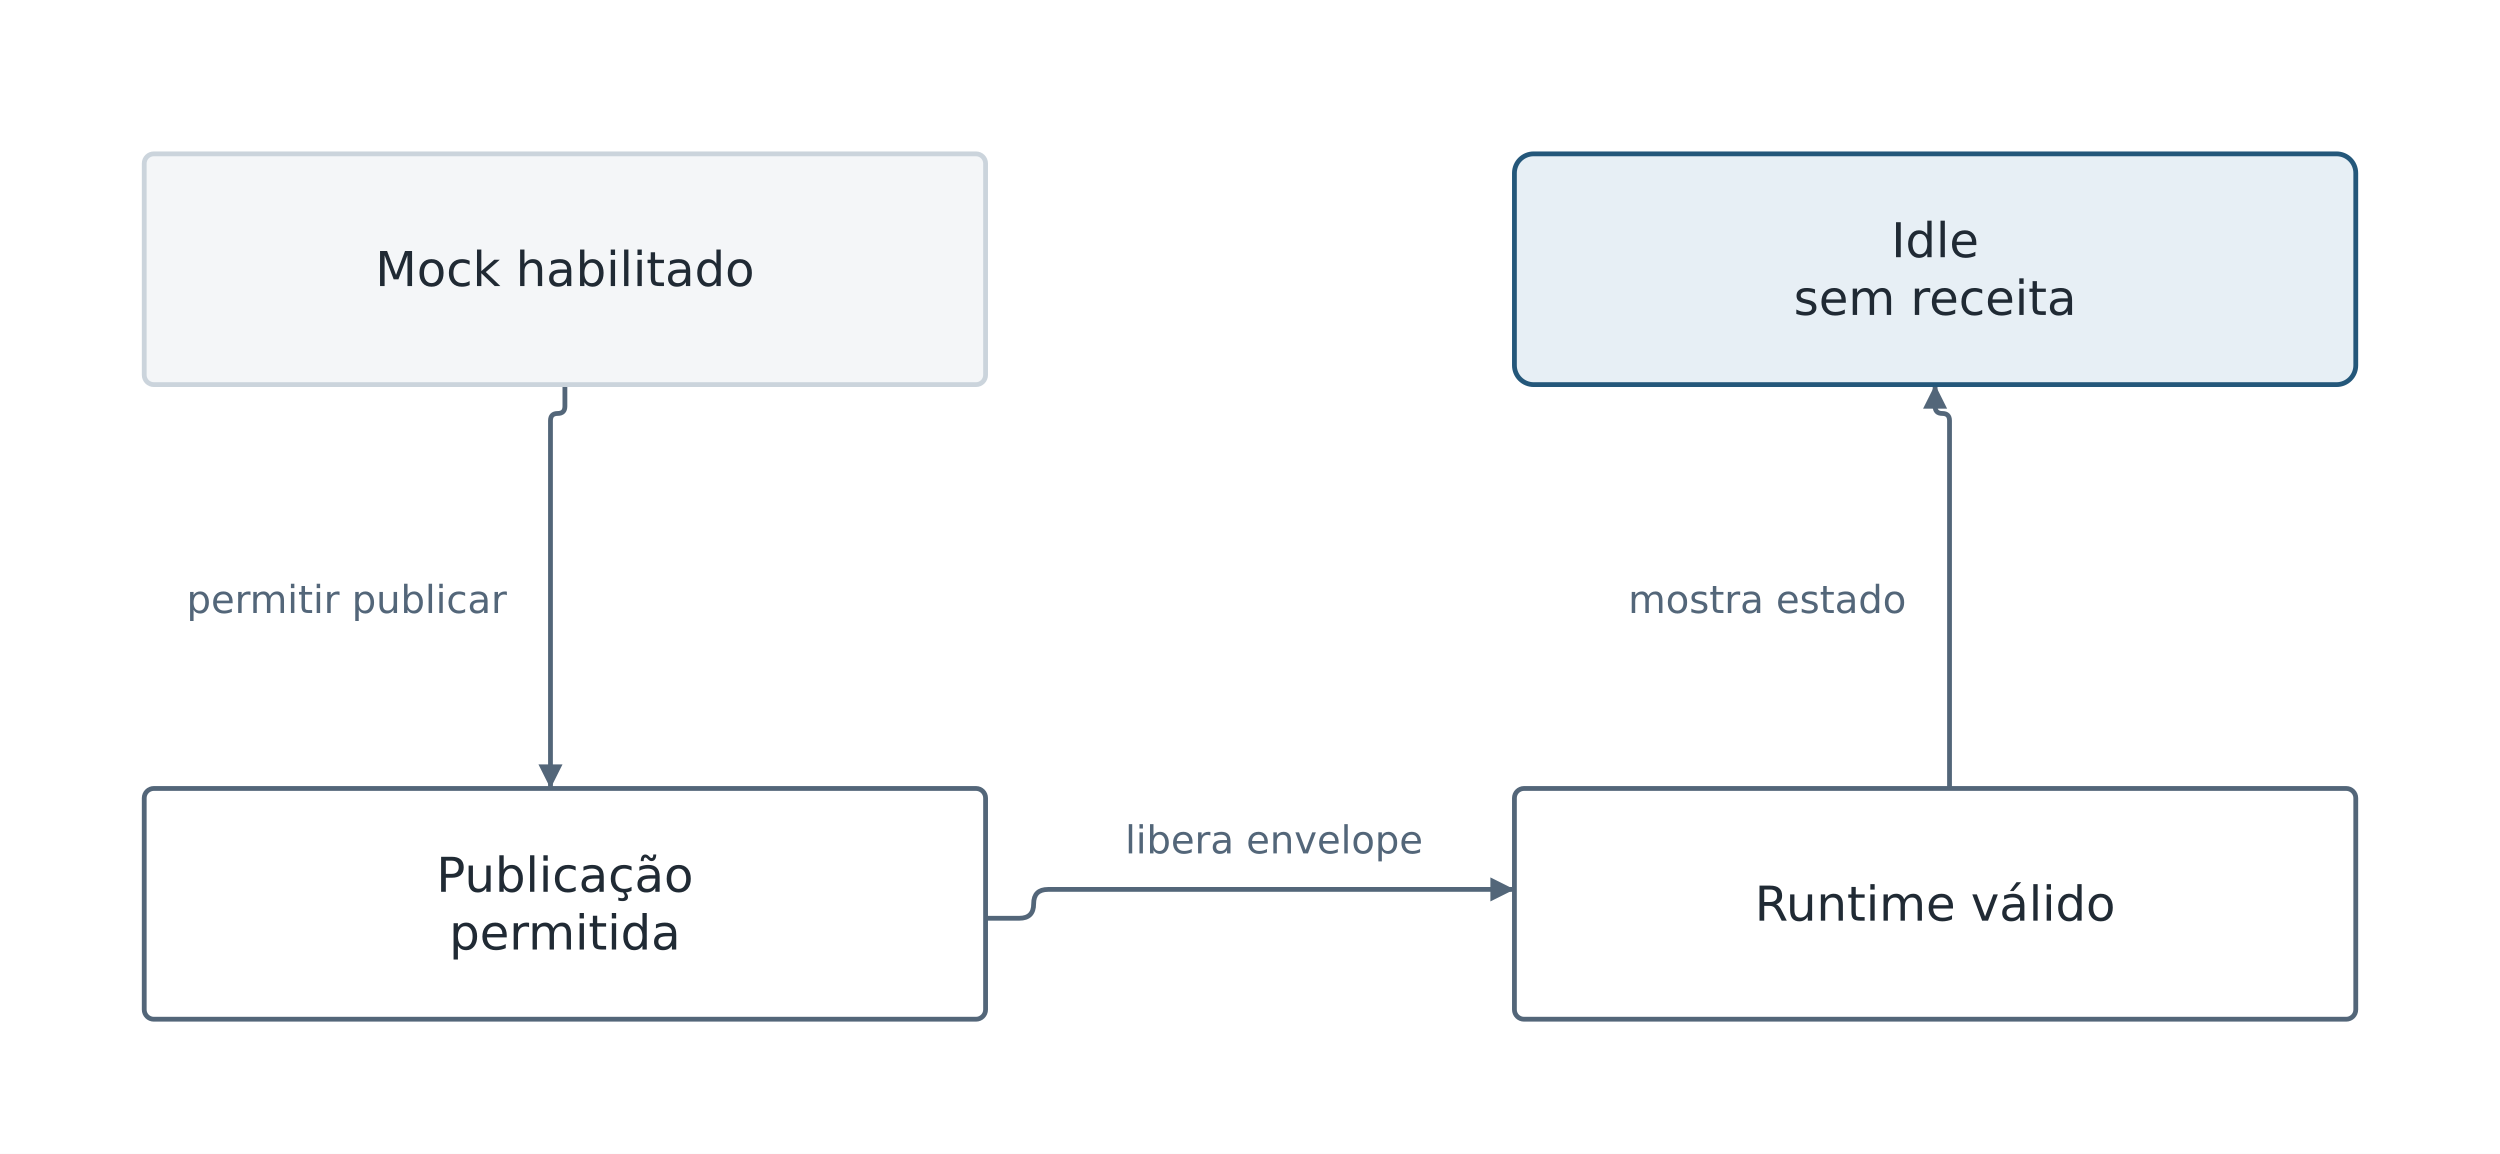
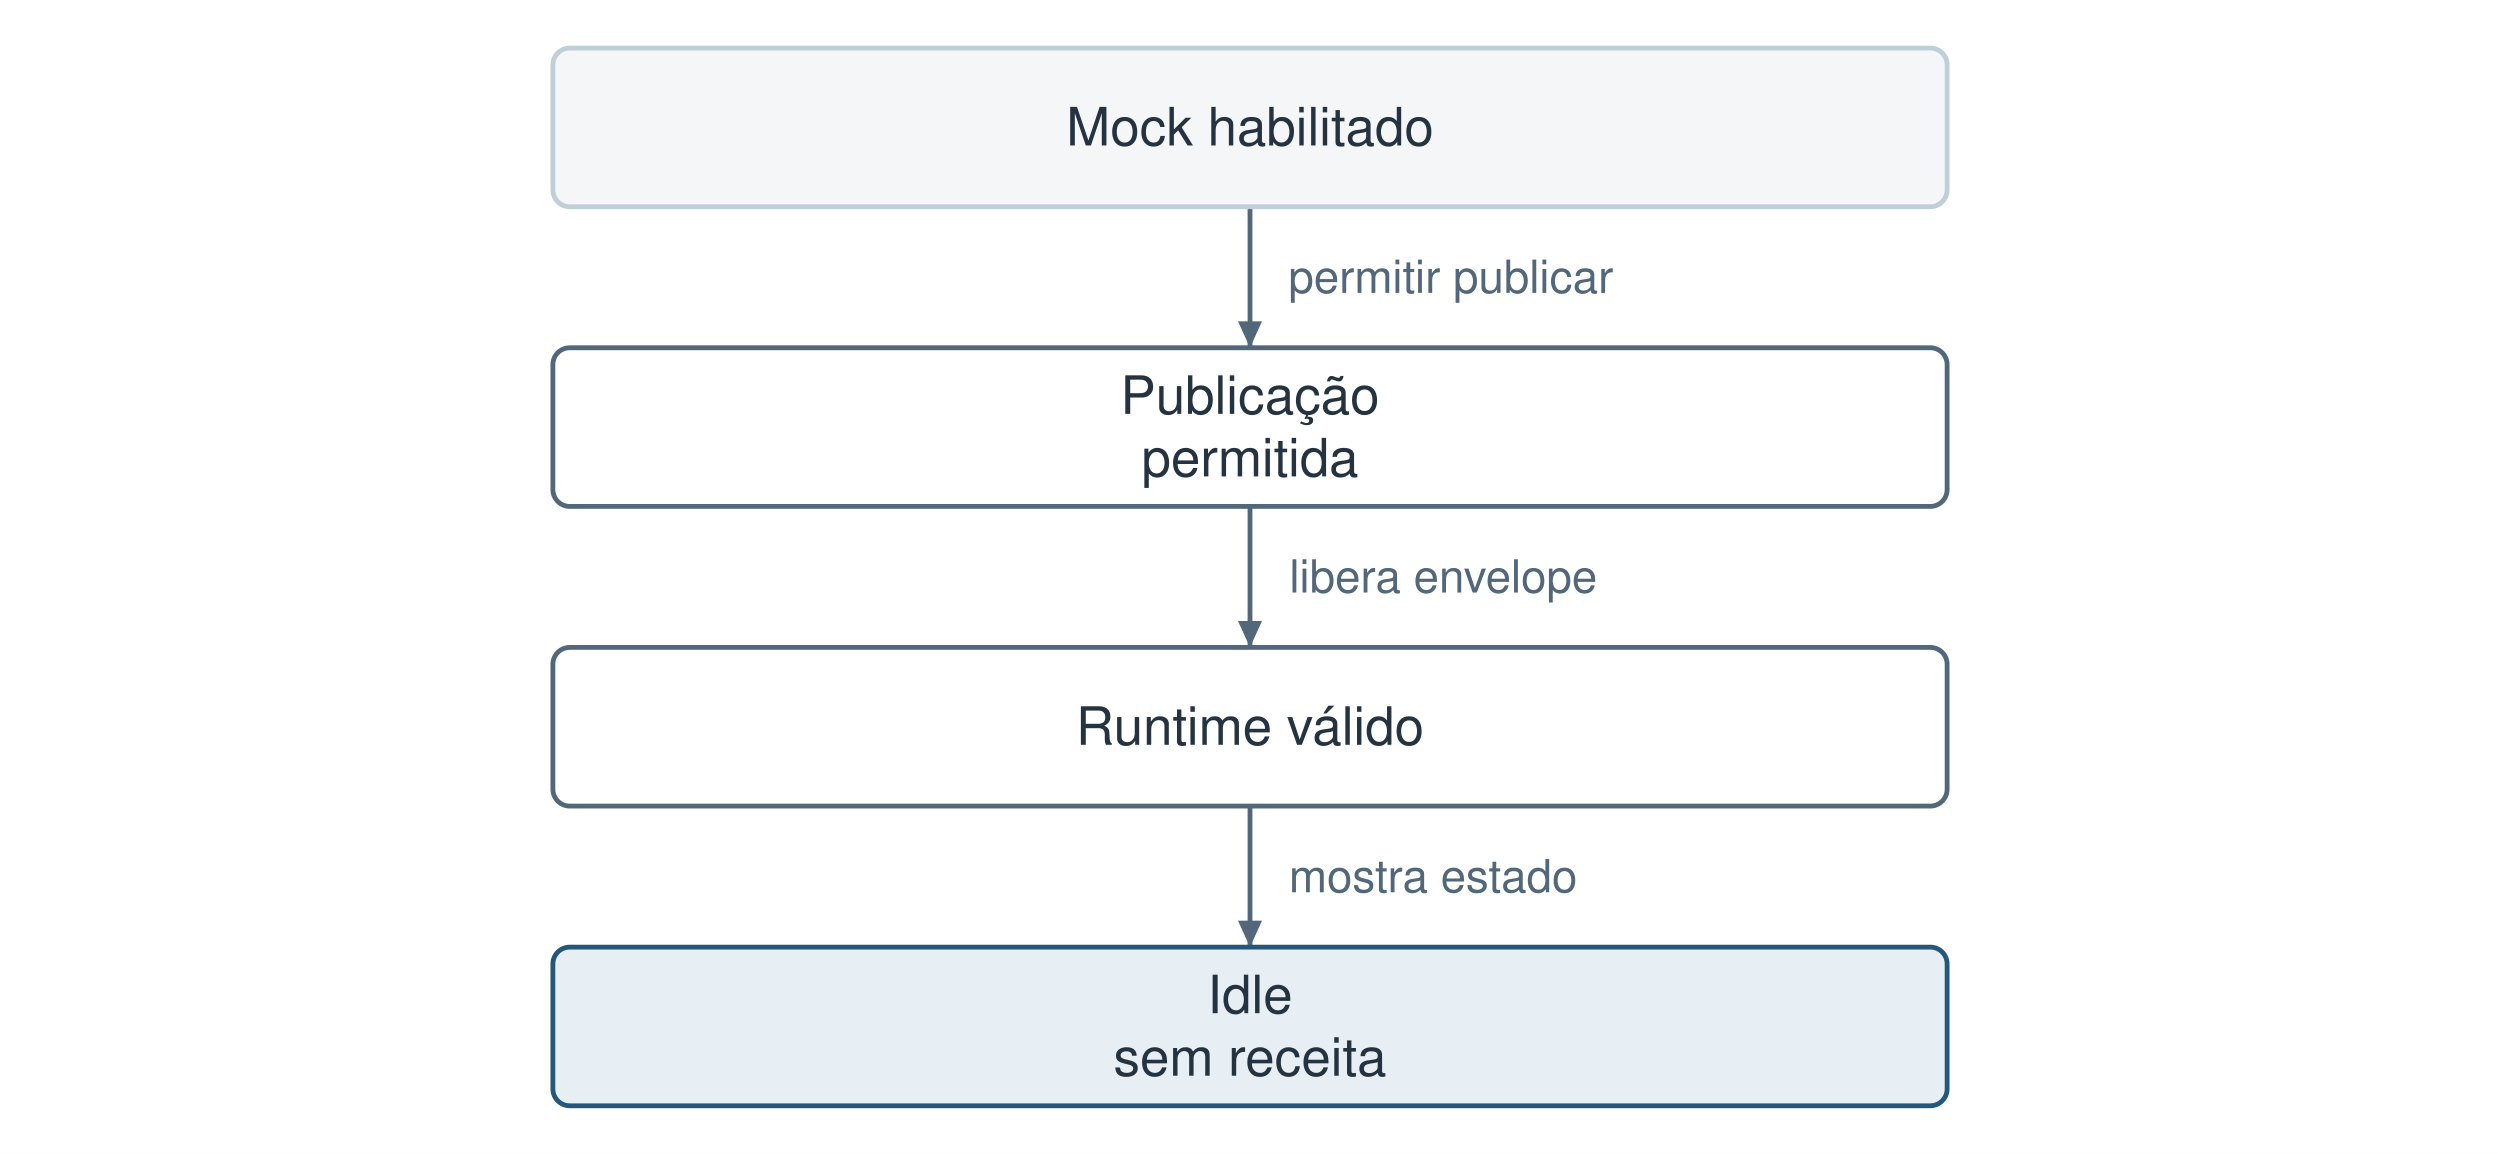
- <svg xmlns="http://www.w3.org/2000/svg" width="1040" height="480" viewBox="0 0 1040 480" role="img" aria-labelledby="seq-001-title seq-001-desc">
+ <svg xmlns="http://www.w3.org/2000/svg" viewBox="0 0 1040 480" width="1040" height="480" role="img" aria-labelledby="title-SEQ-001 desc-SEQ-001">
+   <rect width="1040" height="480" fill="#FFFFFF" />
  <defs>
-     <marker id="arrow" markerWidth="8" markerHeight="6" refX="7" refY="3" orient="auto">
-       <polygon points="0,0 8,3 0,6" fill="#536679" />
-     </marker>
-     <marker id="arrow-accent" markerWidth="8" markerHeight="6" refX="7" refY="3" orient="auto">
-       <polygon points="0,0 8,3 0,6" fill="#24577A" />
-     </marker>
-     <marker id="arrow-link" markerWidth="8" markerHeight="6" refX="7" refY="3" orient="auto">
-       <polygon points="0,0 8,3 0,6" fill="#24577A" />
+     <marker id="arrow" viewBox="0 0 10 10" refX="9" refY="5" markerWidth="8" markerHeight="8" orient="auto-start-reverse">
+       <path d="M 0 0 L 10 5 L 0 10 z" fill="#526779" />
    </marker>
  </defs>
-   <rect width="1040" height="480" fill="#ffffff" />
-   <path d="M 235.0,160 L 235.0,169.0 Q 235.0,172 232.0,172.0 L 232.0,172.0 Q 229.0,172 229.0,175.0 L 229.0,328" fill="none" stroke="#536679" stroke-width="2" />
-   <polygon points="229.0,328 234.0,318.0 224.0,318.0" fill="#536679" />
-   <path d="M 410,382.0 L 424.0,382.0 Q 430,382.0 430.0,376.0 L 430.0,376.0 Q 430,370.0 436.0,370.0 L 630,370.0" fill="none" stroke="#536679" stroke-width="2" />
-   <polygon points="630,370.0 620.0,365.0 620.0,375.0" fill="#536679" />
-   <path d="M 811.0,328 L 811.0,175.0 Q 811.0,172 808.0,172.0 L 808.0,172.0 Q 805.0,172 805.0,169.0 L 805.0,160" fill="none" stroke="#536679" stroke-width="2" />
-   <polygon points="805.0,160 800.0,170.0 810.0,170.0" fill="#536679" />
-   <rect x="60" y="64" width="350" height="96" rx="4" fill="#F4F6F8" stroke="#CBD4DC" stroke-width="2" />
-   <text x="235.0" y="119.0" text-anchor="middle" font-family="DejaVuSans" font-size="20" fill="#202A34">Mock habilitado</text>
-   <rect x="60" y="328" width="350" height="96" rx="4" fill="#ffffff" stroke="#536679" stroke-width="2" />
-   <text x="235.0" y="371.0" text-anchor="middle" font-family="DejaVuSans" font-size="20" fill="#202A34">Publicação</text>
-   <text x="235.0" y="395.0" text-anchor="middle" font-family="DejaVuSans" font-size="20" fill="#202A34">permitida</text>
-   <rect x="630" y="328" width="350" height="96" rx="4" fill="#ffffff" stroke="#536679" stroke-width="2" />
-   <text x="805.0" y="383.0" text-anchor="middle" font-family="DejaVuSans" font-size="20" fill="#202A34">Runtime válido</text>
-   <rect x="630" y="64" width="350" height="96" rx="8" fill="#E7EFF5" stroke="#24577A" stroke-width="2" />
-   <text x="805.0" y="107.0" text-anchor="middle" font-family="DejaVuSans" font-size="20" fill="#202A34">Idle</text>
-   <text x="805.0" y="131.0" text-anchor="middle" font-family="DejaVuSans" font-size="20" fill="#202A34">sem receita</text>
-   <rect x="71.482" y="240.0" width="145.516" height="20" fill="#ffffff" />
-   <text x="144.24" y="255.0" text-anchor="middle" font-family="DejaVuSans" font-size="16" fill="#536679">permitir publicar</text>
-   <rect x="462.055" y="340.0" width="135.891" height="20" fill="#ffffff" />
-   <text x="530.0" y="355.0" text-anchor="middle" font-family="DejaVuSans" font-size="16" fill="#536679">libera envelope</text>
-   <rect x="671.342" y="240.0" width="127.656" height="20" fill="#ffffff" />
-   <text x="735.17" y="255.0" text-anchor="middle" font-family="DejaVuSans" font-size="16" fill="#536679">mostra estado</text>
+   <g data-from="a" data-to="b" data-kind="normal">
+     <path d="M 520.00 86.00 L 520.00 144.67" fill="none" stroke="#526779" stroke-width="2" />
+     <polygon points="520.00,144.67 515.00,133.67 525.00,133.67" fill="#526779" />
+   </g>
+   <g data-from="b" data-to="c" data-kind="normal">
+     <path d="M 520.00 210.67 L 520.00 269.33" fill="none" stroke="#526779" stroke-width="2" />
+     <polygon points="520.00,269.33 515.00,258.33 525.00,258.33" fill="#526779" />
+   </g>
+   <g data-from="c" data-to="d" data-kind="normal">
+     <path d="M 520.00 335.33 L 520.00 394.00" fill="none" stroke="#526779" stroke-width="2" />
+     <polygon points="520.00,394.00 515.00,383.00 525.00,383.00" fill="#526779" />
+   </g>
+   <g data-node-id="a" data-role="input">
+     <rect x="230.00" y="20.00" width="580.00" height="66.00" rx="7" fill="#F4F6F8" stroke="#C0CED8" stroke-width="2" />
+     <text x="520.00" y="60.50" text-anchor="middle" font-family="Helvetica" font-size="22" fill="#24333F">Mock habilitado</text>
+   </g>
+   <g data-node-id="b" data-role="process">
+     <rect x="230.00" y="144.67" width="580.00" height="66.00" rx="7" fill="#FFFFFF" stroke="#526779" stroke-width="2" />
+     <text x="520.00" y="172.17" text-anchor="middle" font-family="Helvetica" font-size="22" fill="#24333F">Publicação</text>
+     <text x="520.00" y="198.17" text-anchor="middle" font-family="Helvetica" font-size="22" fill="#24333F">permitida</text>
+   </g>
+   <g data-node-id="c" data-role="process">
+     <rect x="230.00" y="269.33" width="580.00" height="66.00" rx="7" fill="#FFFFFF" stroke="#526779" stroke-width="2" />
+     <text x="520.00" y="309.83" text-anchor="middle" font-family="Helvetica" font-size="22" fill="#24333F">Runtime válido</text>
+   </g>
+   <g data-node-id="d" data-role="focal">
+     <rect x="230.00" y="394.00" width="580.00" height="66.00" rx="7" fill="#E7EFF5" stroke="#24577A" stroke-width="2" />
+     <text x="520.00" y="421.50" text-anchor="middle" font-family="Helvetica" font-size="22" fill="#24333F">Idle</text>
+     <text x="520.00" y="447.50" text-anchor="middle" font-family="Helvetica" font-size="22" fill="#24333F">sem receita</text>
+   </g>
+   <g data-edge-label="0">
+     <rect x="530.00" y="102.83" width="147.13" height="25.00" rx="3" fill="#FFFFFF" />
+     <text x="603.56" y="121.83" text-anchor="middle" font-family="Helvetica" font-size="19" fill="#526779">permitir publicar</text>
+   </g>
+   <g data-edge-label="1">
+     <rect x="530.00" y="227.50" width="140.84" height="25.00" rx="3" fill="#FFFFFF" />
+     <text x="600.42" y="246.50" text-anchor="middle" font-family="Helvetica" font-size="19" fill="#526779">libera envelope</text>
+   </g>
+   <g data-edge-label="2">
+     <rect x="530.00" y="352.17" width="132.38" height="25.00" rx="3" fill="#FFFFFF" />
+     <text x="596.19" y="371.17" text-anchor="middle" font-family="Helvetica" font-size="19" fill="#526779">mostra estado</text>
+   </g>
</svg>
